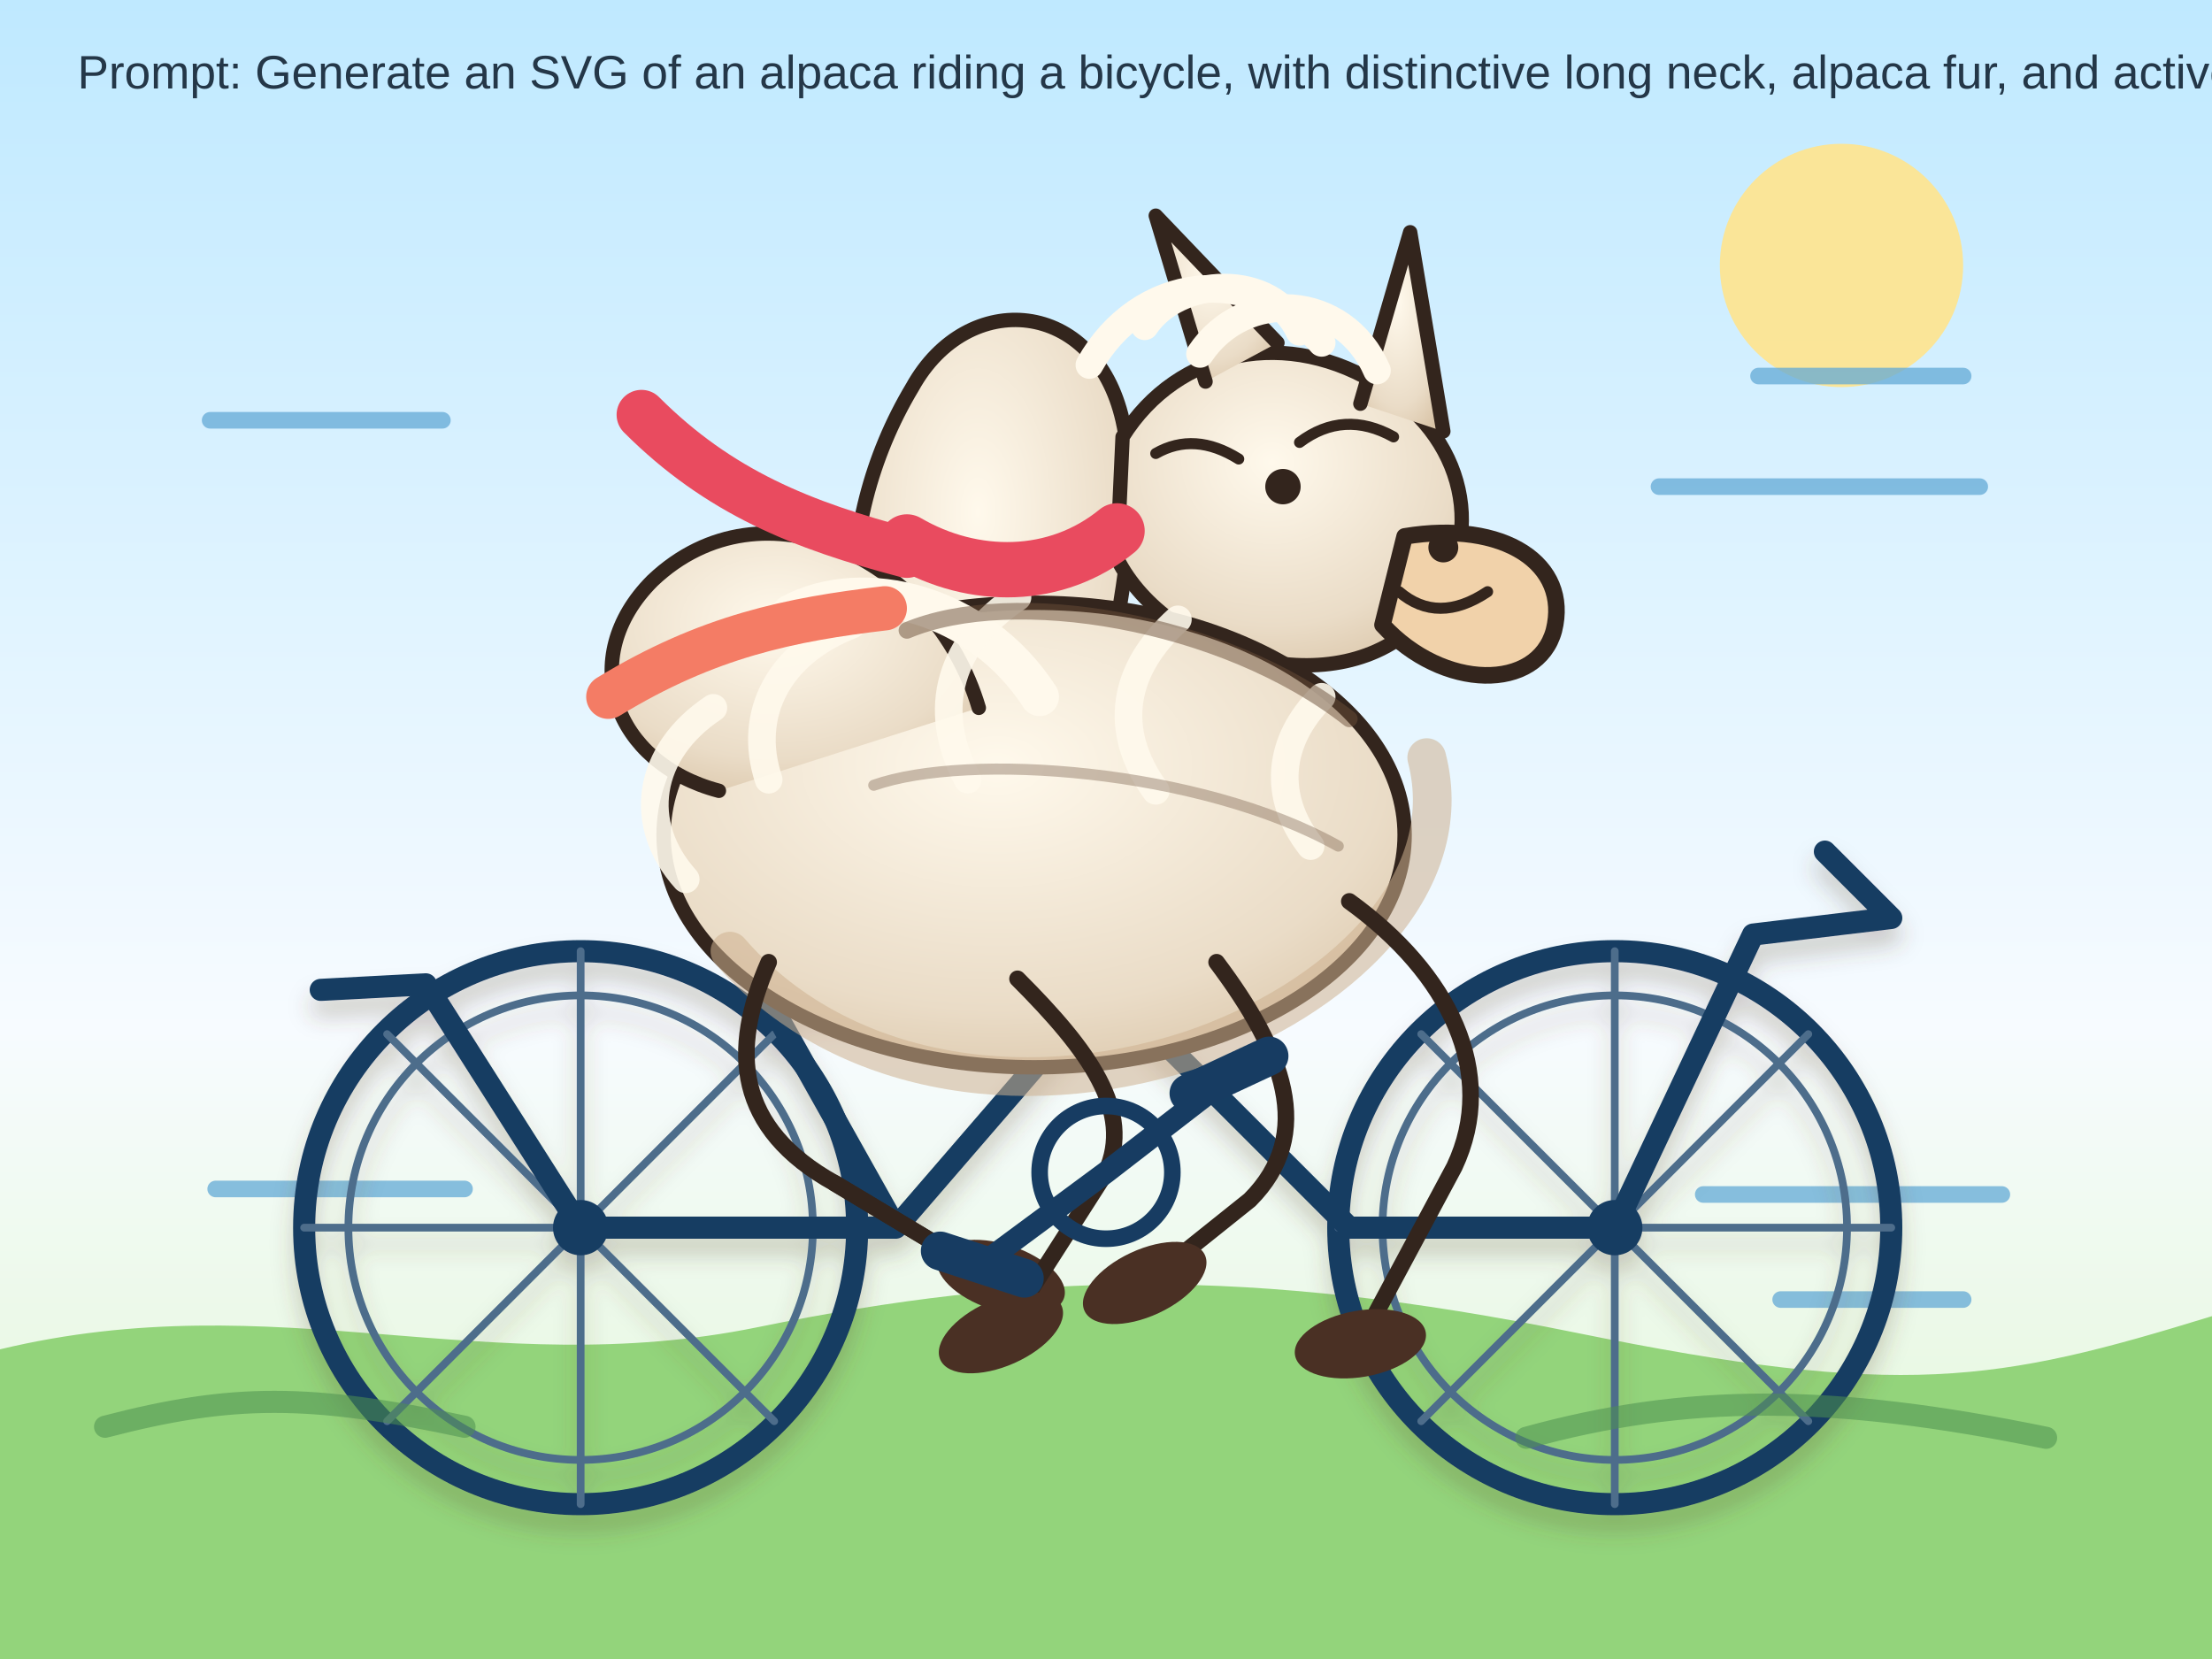
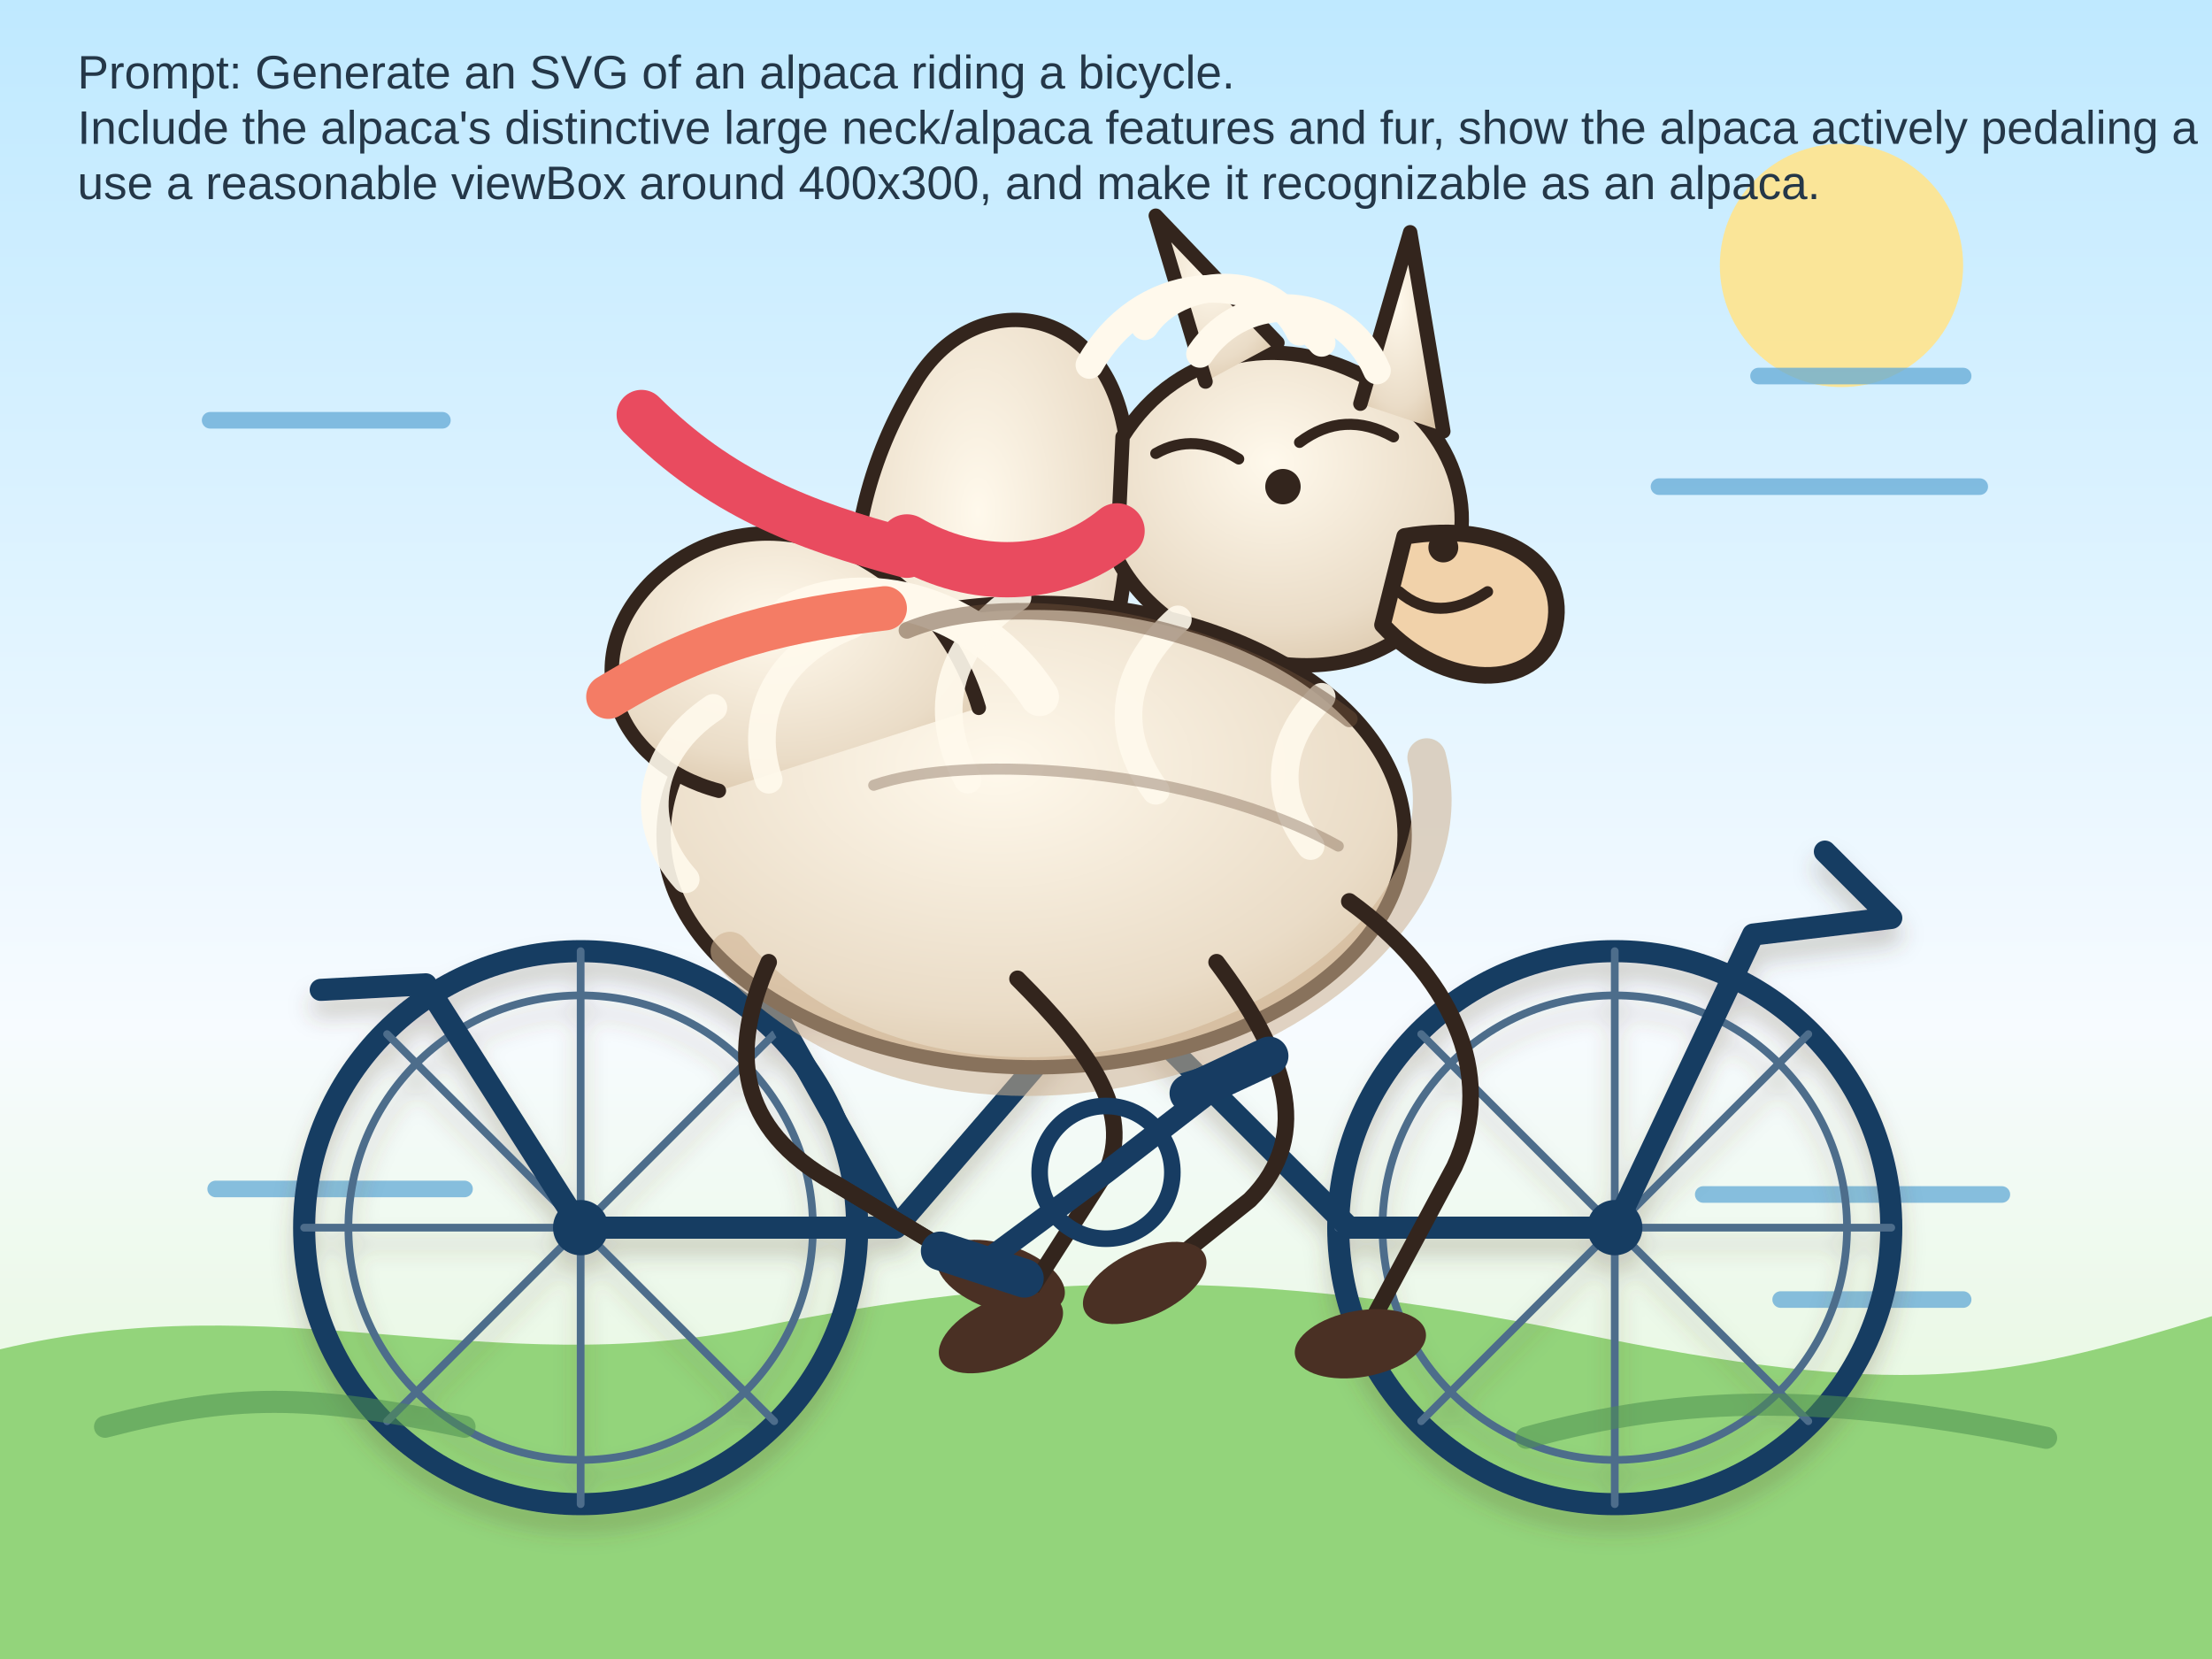
<svg xmlns="http://www.w3.org/2000/svg" viewBox="0 0 400 300" role="img" aria-labelledby="title desc">
  <defs>
    <linearGradient id="sky" x1="0" y1="0" x2="0" y2="1">
      <stop offset="0%" stop-color="#bfe9ff" />
      <stop offset="62%" stop-color="#f7fbff" />
      <stop offset="100%" stop-color="#dff7cf" />
    </linearGradient>
    <radialGradient id="fleece" cx="45%" cy="35%" r="75%">
      <stop offset="0%" stop-color="#fff9ec" />
      <stop offset="70%" stop-color="#eadcc7" />
      <stop offset="100%" stop-color="#d9c4a7" />
    </radialGradient>
    <filter id="shadow" x="-20%" y="-20%" width="140%" height="140%">
      <feDropShadow dx="0" dy="3" stdDeviation="2" flood-color="#5d4936" flood-opacity="0.25" />
    </filter>
    <style>
      .outline{stroke:#33251d;stroke-width:3;stroke-linecap:round;stroke-linejoin:round}
      .softOutline{stroke:#33251d;stroke-width:2;stroke-linecap:round;stroke-linejoin:round}
      .bike{fill:none;stroke:#173c62;stroke-width:4;stroke-linecap:round;stroke-linejoin:round}
      .bikeThin{fill:none;stroke:#4d6d8b;stroke-width:1.4;stroke-linecap:round}
      .fur{fill:url(#fleece);stroke:#33251d;stroke-width:2.6;stroke-linecap:round;stroke-linejoin:round}
      .cream{fill:#fff4dc}.tan{fill:#d4a875}.dark{fill:#33251d}.hoof{fill:#4a3024}
      .motion{fill:none;stroke:#63a9d6;stroke-width:3;stroke-linecap:round;opacity:.75}
      .prompt{font-family:Verdana,Arial,sans-serif;font-size:8.5px;fill:#243748}
      @media (prefers-reduced-motion:no-preference){
        .wheel{transform-box:fill-box;transform-origin:center;animation:spin .7s linear infinite}
        .crank{transform-box:fill-box;transform-origin:200px 212px;animation:spin .7s linear infinite}
        .bob{animation:bob .7s ease-in-out infinite alternate}
        .scarf{animation:flap .45s ease-in-out infinite alternate}
      }
      @keyframes spin{to{transform:rotate(360deg)}}
      @keyframes bob{to{transform:translateY(-3px)}}
      @keyframes flap{to{transform:translateX(-5px) rotate(-3deg)}}
    </style>
  </defs>
  <rect width="400" height="300" fill="url(#sky)" />
  <circle cx="333" cy="48" r="22" fill="#ffe48d" opacity=".9" />
  <path d="M0 244 C50 232 88 250 137 240 S226 229 285 241 361 250 400 238 L400 300 L0 300 Z" fill="#93d47b" />
  <path d="M38 76h42M300 88h58M318 68h37" class="motion" />
  <path d="M39 215h45M308 216h54M322 235h33" class="motion" />
  <g filter="url(#shadow)">
    <g class="wheel">
      <circle cx="105" cy="222" r="50" class="bike" />
      <circle cx="105" cy="222" r="42" class="bikeThin" />
      <path d="M105 172v100M55 222h100M70 187l70 70M140 187l-70 70" class="bikeThin" />
    </g>
    <g class="wheel">
      <circle cx="292" cy="222" r="50" class="bike" />
      <circle cx="292" cy="222" r="42" class="bikeThin" />
      <path d="M292 172v100M242 222h100M257 187l70 70M327 187l-70 70" class="bikeThin" />
    </g>
    <circle cx="105" cy="222" r="5" fill="#173c62" />
    <circle cx="292" cy="222" r="5" fill="#173c62" />
    <path d="M105 222 L162 222 L200 178 L244 222 L292 222 M162 222 L139 181 L200 178 L244 222 M200 178 L207 153" class="bike" />
    <path d="M207 153h34" class="bike" />
    <path d="M292 222 L317 169 L342 166 M342 166 l-12 -12" class="bike" />
    <path d="M105 222 L77 178 L58 179" class="bike" />
    <ellipse cx="211" cy="154" rx="18" ry="7" fill="#173c62" transform="rotate(-7 211 154)" />
  </g>
  <g class="bob">
    <path d="M170 155 C150 128 150 95 165 70 C175 52 198 54 203 76 C209 103 194 129 199 157 Z" class="fur" />
    <path d="M203 79 C213 63 233 59 250 70 C266 80 269 99 257 112 C242 128 211 119 202 101 Z" class="fur" />
    <path d="M218 69 L209 39 L231 62" class="fur" />
    <path d="M246 73 L255 42 L261 78" class="fur" />
    <path d="M254 97 C272 94 284 102 281 114 C278 125 261 125 250 113 Z" fill="#f1d2aa" class="outline" />
    <circle cx="232" cy="88" r="3.2" class="dark" />
    <circle cx="261" cy="99" r="2.7" class="dark" />
    <path d="M253 107 q7 6 16 0" class="softOutline" fill="none" />
    <path d="M224 83 q-8 -5 -15 -1 M235 80 q8 -6 17 -1" class="softOutline" fill="none" />
    <path d="M207 59 C213 50 230 49 235 60 M197 66 C206 50 226 47 239 62 M217 64 C225 52 243 53 249 67" fill="none" stroke="#fff9ec" stroke-width="5" stroke-linecap="round" />
    <ellipse cx="187" cy="151" rx="67" ry="42" class="fur" />
    <path d="M130 143 C111 138 104 119 118 105 C138 86 169 101 177 128" class="fur" />
    <path d="M143 111 C156 104 177 109 188 126" fill="none" stroke="#fff9ec" stroke-width="7" stroke-linecap="round" />
    <path d="M132 172 C151 194 184 200 215 190 C242 181 264 160 258 137" fill="none" stroke="#cdb18f" stroke-width="7" stroke-linecap="round" opacity=".55" />
    <path d="M129 128 c-12 8 -14 21 -5 31 M154 113 c-13 5 -19 16 -15 28 M184 108 c-12 8 -16 20 -9 33 M213 112 c-10 9 -12 20 -4 31 M239 126 c-8 8 -9 18 -2 27" fill="none" stroke="#fff9ec" stroke-width="5" stroke-linecap="round" opacity=".9" />
    <path d="M164 114 C183 106 221 112 244 130" fill="none" stroke="#6a4d38" stroke-width="3" stroke-linecap="round" opacity=".5" />
    <path d="M158 142 C175 136 217 139 242 153" fill="none" stroke="#6a4d38" stroke-width="2" stroke-linecap="round" opacity=".35" />
    <g class="scarf" transform-origin="166 102">
      <path d="M164 100 C145 95 130 89 116 75" fill="none" stroke="#e94b5f" stroke-width="9" stroke-linecap="round" />
      <path d="M160 110 C143 112 128 115 110 126" fill="none" stroke="#f47c65" stroke-width="8" stroke-linecap="round" />
    </g>
    <path d="M164 98 C176 105 191 105 202 96" fill="none" stroke="#e94b5f" stroke-width="10" stroke-linecap="round" />
  </g>
  <g>
    <path d="M139 174 C132 190 133 204 151 214 L176 229" class="outline" fill="none" />
    <path d="M151 214 L176 229" class="outline" fill="none" />
    <ellipse cx="181" cy="231" rx="12" ry="6" class="hoof" transform="rotate(18 181 231)" />
    <path d="M184 177 C197 190 205 201 200 212 L184 237" class="outline" fill="none" />
    <ellipse cx="181" cy="241" rx="12" ry="6" class="hoof" transform="rotate(-24 181 241)" />
    <path d="M220 174 C232 190 238 205 226 217 L211 229" class="outline" fill="none" />
    <ellipse cx="207" cy="232" rx="12" ry="6" class="hoof" transform="rotate(-25 207 232)" />
    <path d="M244 163 C262 176 271 194 263 211 L248 239" class="outline" fill="none" />
    <ellipse cx="246" cy="243" rx="12" ry="6" class="hoof" transform="rotate(-10 246 243)" />
  </g>
  <g class="crank">
    <circle cx="200" cy="212" r="12" fill="none" stroke="#173c62" stroke-width="3" />
    <path d="M200 212 L177 229 M200 212 L222 195" stroke="#173c62" stroke-width="4" stroke-linecap="round" />
    <rect x="166" y="225" width="23" height="7" rx="3.5" fill="#173c62" transform="rotate(18 177 229)" />
    <rect x="211" y="191" width="23" height="7" rx="3.5" fill="#173c62" transform="rotate(-25 222 195)" />
  </g>
  <path d="M19 258 C42 252 56 252 84 258 M276 260 C305 252 331 252 370 260" fill="none" stroke="#4d8f50" stroke-width="4" stroke-linecap="round" opacity=".55" />
-   <text x="14" y="16" class="prompt">Prompt: Generate an SVG of an alpaca riding a bicycle, with distinctive long neck, alpaca fur, and active pedaling.</text>
+   <text x="14" y="16" class="prompt">
+     <tspan x="14" dy="0">Prompt: Generate an SVG of an alpaca riding a bicycle.</tspan>
+     <tspan x="14" dy="10">Include the alpaca's distinctive large neck/alpaca features and fur, show the alpaca actively pedaling a bicycle,</tspan>
+     <tspan x="14" dy="10">use a reasonable viewBox around 400x300, and make it recognizable as an alpaca.</tspan>
+   </text>
</svg>
